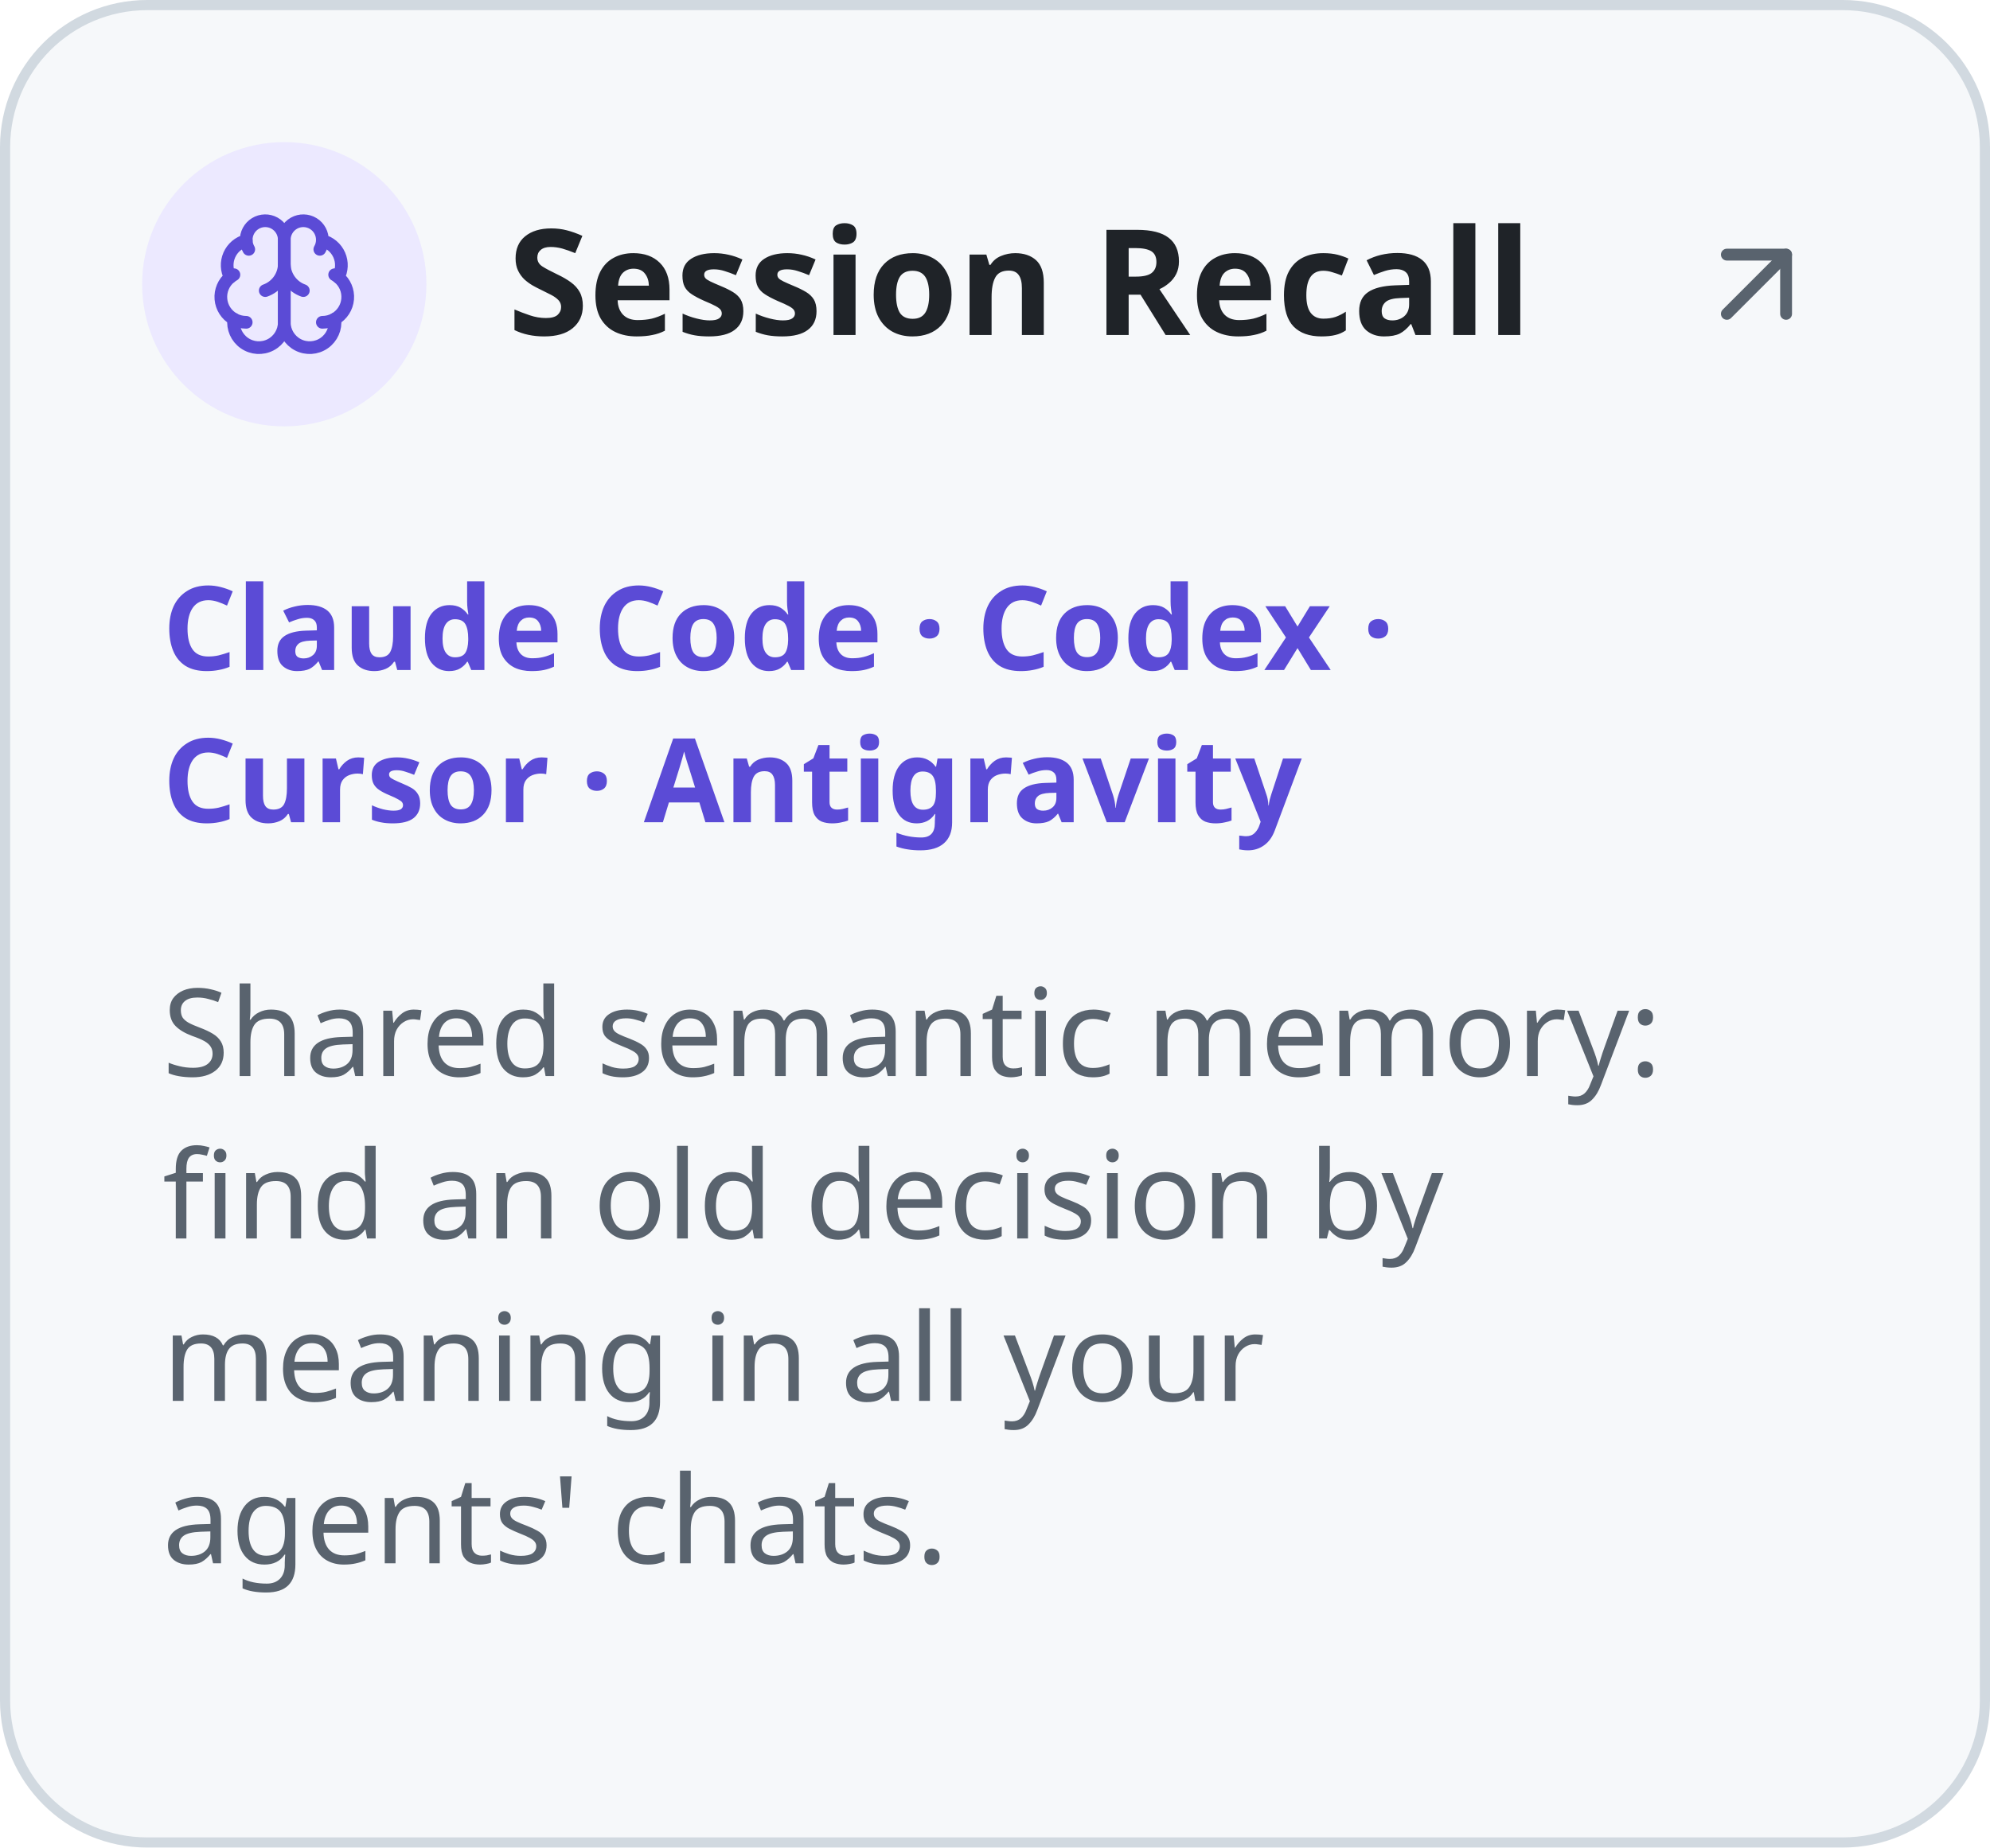
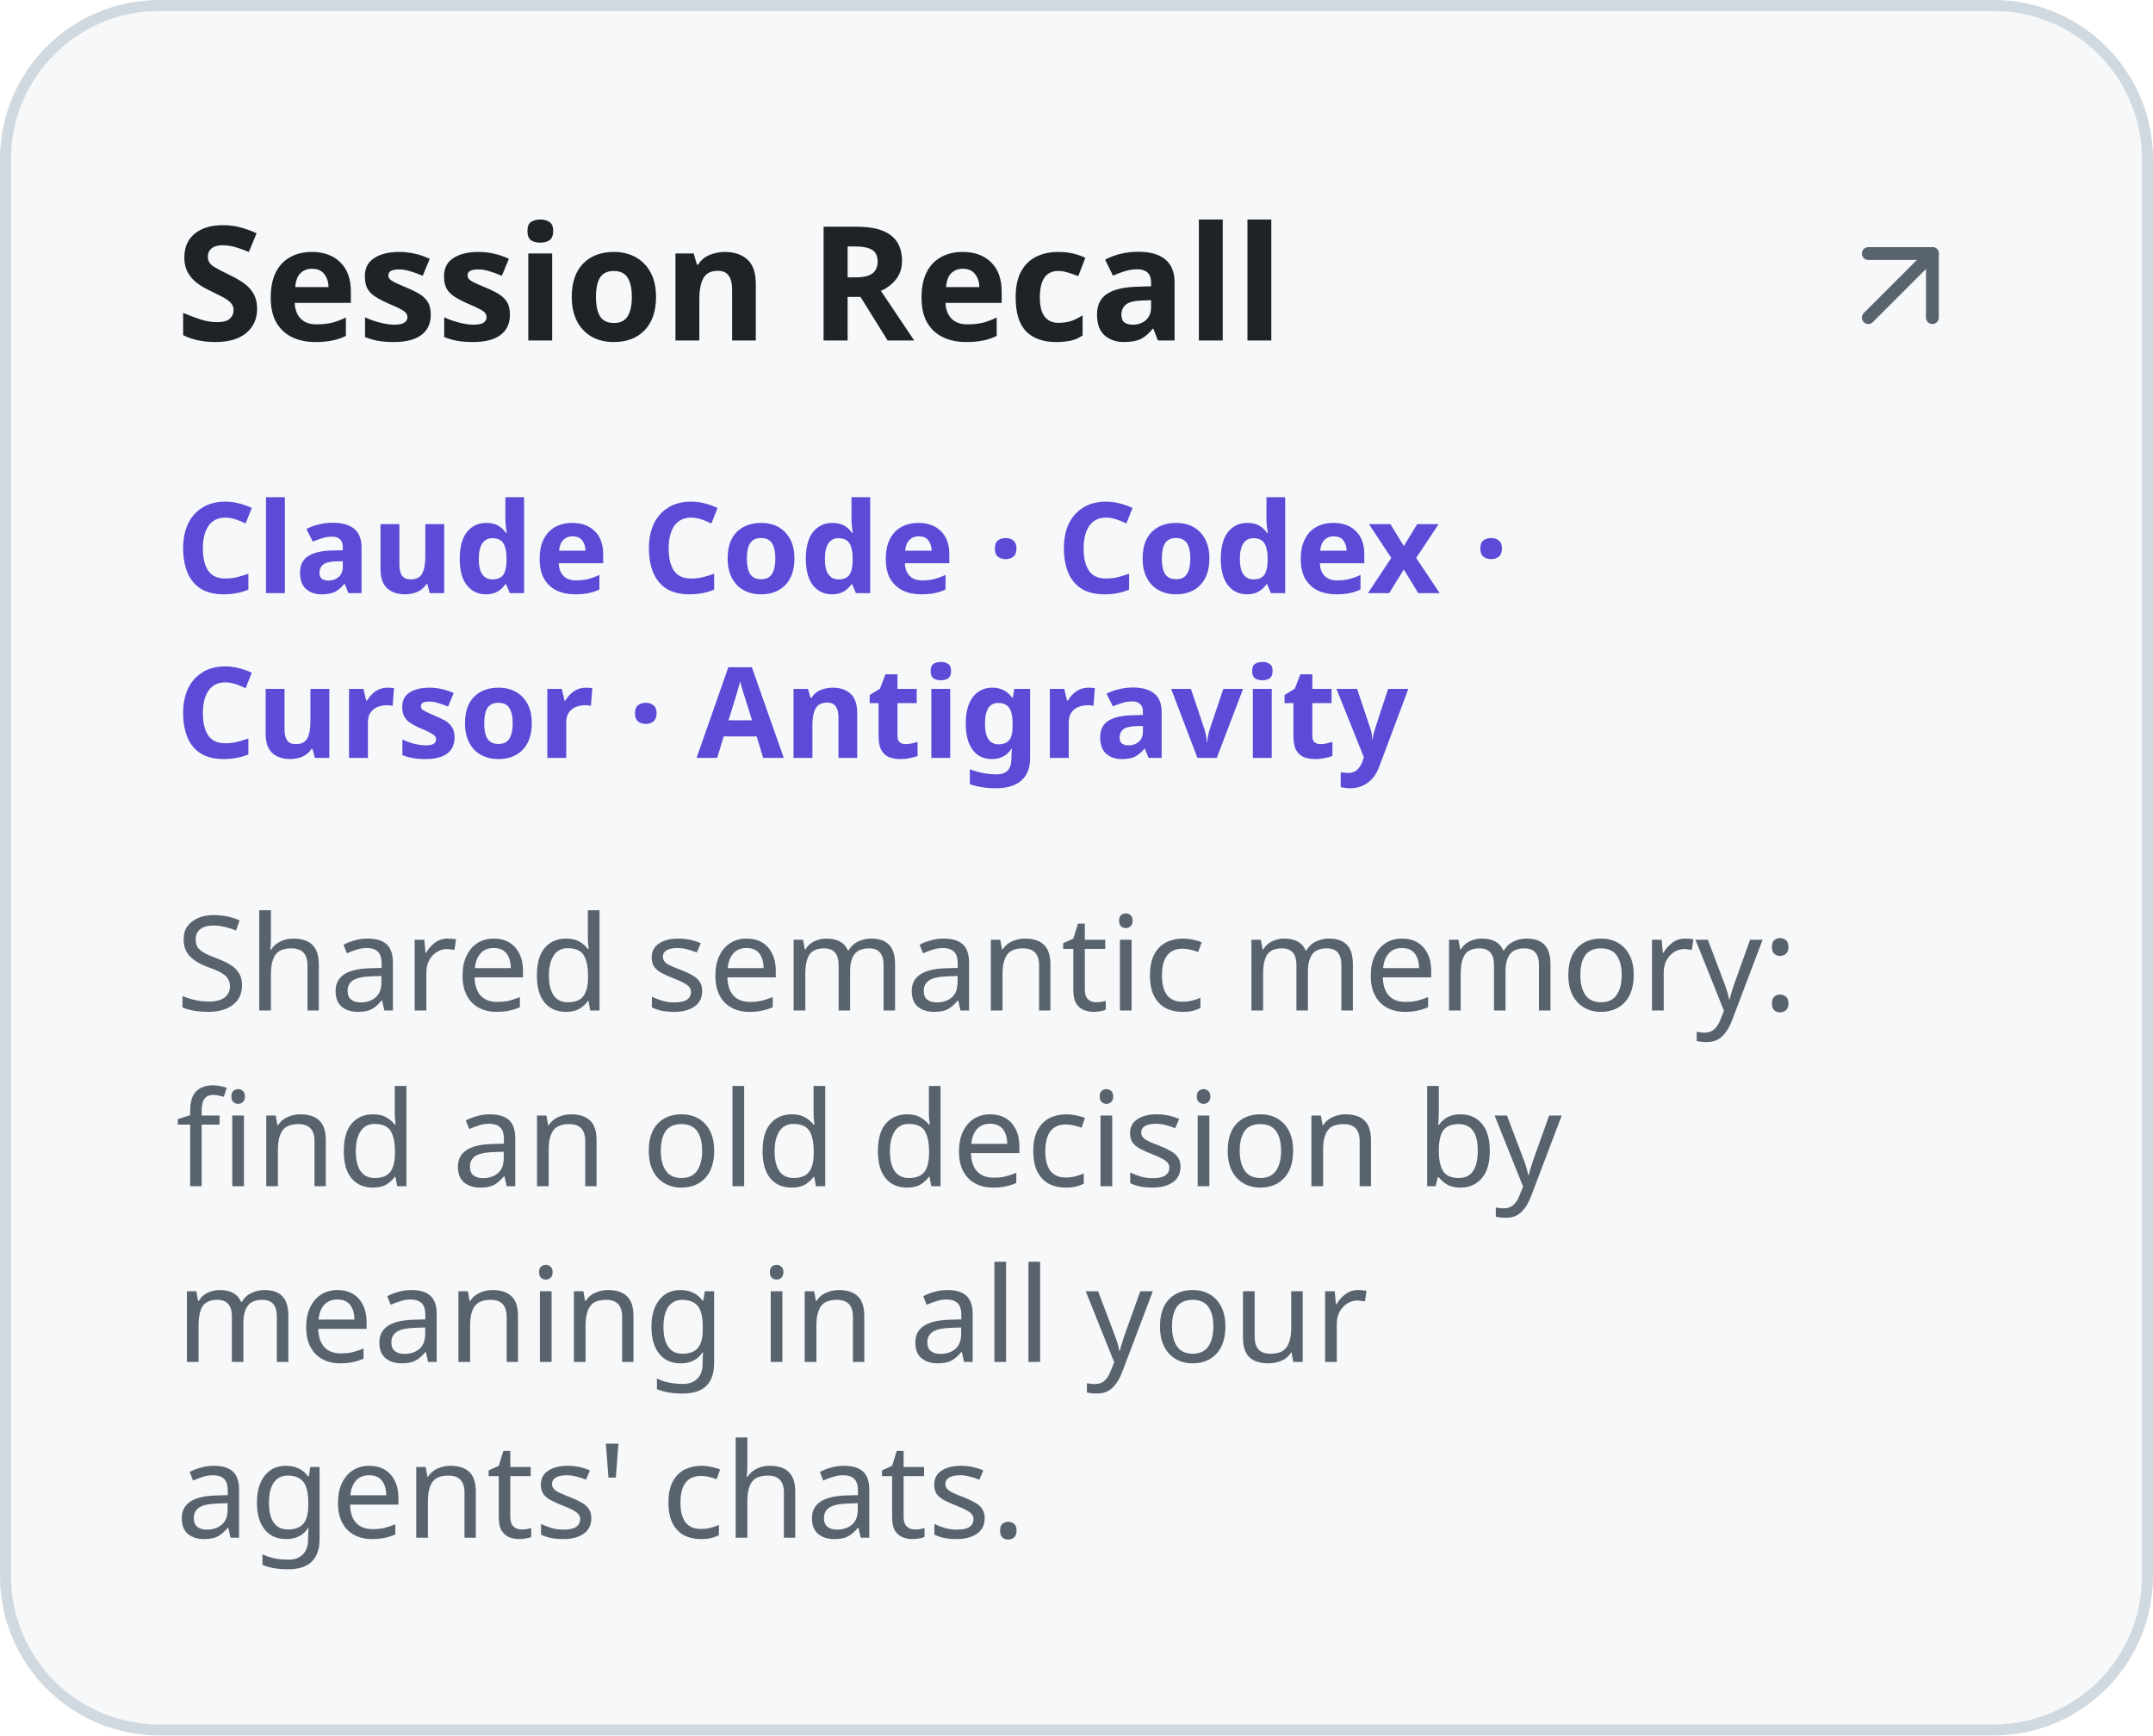
- <svg xmlns="http://www.w3.org/2000/svg" width="196" height="182" viewBox="0 0 196 182">
-   <rect x="0.5" y="0.5" width="195" height="181" rx="14" fill="#f6f8fa" stroke="#d1d9e0" />
-   <circle cx="28" cy="28" r="14" fill="#ece9ff" />
-   <g transform="translate(20.5 20.5) scale(0.625)" fill="none" stroke="#5b4bd6" stroke-width="2" stroke-linecap="round" stroke-linejoin="round">
-     <path d="M12 5a3 3 0 1 0-5.997.125 4 4 0 0 0-2.526 5.77 4 4 0 0 0 .556 6.588A4 4 0 1 0 12 18Z" />
-     <path d="M12 5a3 3 0 1 1 5.997.125 4 4 0 0 1 2.526 5.77 4 4 0 0 1-.556 6.588A4 4 0 1 1 12 18Z" />
-     <path d="M15 13a4.5 4.5 0 0 1-3-4 4.5 4.5 0 0 1-3 4" />
-     <path d="M17.599 6.5a3 3 0 0 0 .399-1.375" />
-     <path d="M6.003 5.125A3 3 0 0 0 6.401 6.5" />
-     <path d="M3.477 10.896a4 4 0 0 1 .585-.396" />
-     <path d="M19.938 10.5a4 4 0 0 1 .585.396" />
-     <path d="M6 18a4 4 0 0 1-1.967-.516" />
-     <path d="M19.967 17.484A4 4 0 0 1 18 18" />
-   </g>
-   <text x="50" y="33" text-anchor="start" font-family="-apple-system, BlinkMacSystemFont, 'Segoe UI', 'Noto Sans', Helvetica, Arial, sans-serif" font-size="14.5" font-weight="600" fill="#1f2328">Session Recall</text>
-   <g transform="translate(166 21.0) scale(0.5833)" fill="none" stroke="#59636e" stroke-width="2" stroke-linecap="round" stroke-linejoin="round">
+ <svg xmlns="http://www.w3.org/2000/svg" width="196" height="158" viewBox="0 0 196 158">
+   <rect x="0.5" y="0.5" width="195" height="157" rx="14" fill="#f6f8fa" stroke="#d1d9e0" />
+   <text x="16" y="31" text-anchor="start" font-family="-apple-system, BlinkMacSystemFont, 'Segoe UI', 'Noto Sans', Helvetica, Arial, sans-serif" font-size="14.5" font-weight="600" fill="#1f2328">Session Recall</text>
+   <g transform="translate(166 19.0) scale(0.5833)" fill="none" stroke="#59636e" stroke-width="2" stroke-linecap="round" stroke-linejoin="round">
    <path d="M7 7h10v10" />
    <path d="M7 17 17 7" />
  </g>
-   <text x="16" y="66" text-anchor="start" font-family="-apple-system, BlinkMacSystemFont, 'Segoe UI', 'Noto Sans', Helvetica, Arial, sans-serif" font-size="11.5" font-weight="600" fill="#5b4bd6">Claude Code · Codex ·</text>
-   <text x="16" y="81" text-anchor="start" font-family="-apple-system, BlinkMacSystemFont, 'Segoe UI', 'Noto Sans', Helvetica, Arial, sans-serif" font-size="11.5" font-weight="600" fill="#5b4bd6">Cursor · Antigravity</text>
-   <text x="16" y="106" text-anchor="start" font-family="-apple-system, BlinkMacSystemFont, 'Segoe UI', 'Noto Sans', Helvetica, Arial, sans-serif" font-size="12" font-weight="400" fill="#59636e">Shared semantic memory:</text>
-   <text x="16" y="122" text-anchor="start" font-family="-apple-system, BlinkMacSystemFont, 'Segoe UI', 'Noto Sans', Helvetica, Arial, sans-serif" font-size="12" font-weight="400" fill="#59636e">find an old decision by</text>
-   <text x="16" y="138" text-anchor="start" font-family="-apple-system, BlinkMacSystemFont, 'Segoe UI', 'Noto Sans', Helvetica, Arial, sans-serif" font-size="12" font-weight="400" fill="#59636e">meaning in all your</text>
-   <text x="16" y="154" text-anchor="start" font-family="-apple-system, BlinkMacSystemFont, 'Segoe UI', 'Noto Sans', Helvetica, Arial, sans-serif" font-size="12" font-weight="400" fill="#59636e">agents' chats.</text>
+   <text x="16" y="54" text-anchor="start" font-family="-apple-system, BlinkMacSystemFont, 'Segoe UI', 'Noto Sans', Helvetica, Arial, sans-serif" font-size="11.5" font-weight="600" fill="#5b4bd6">Claude Code · Codex ·</text>
+   <text x="16" y="69" text-anchor="start" font-family="-apple-system, BlinkMacSystemFont, 'Segoe UI', 'Noto Sans', Helvetica, Arial, sans-serif" font-size="11.5" font-weight="600" fill="#5b4bd6">Cursor · Antigravity</text>
+   <text x="16" y="92" text-anchor="start" font-family="-apple-system, BlinkMacSystemFont, 'Segoe UI', 'Noto Sans', Helvetica, Arial, sans-serif" font-size="12" font-weight="400" fill="#59636e">Shared semantic memory:</text>
+   <text x="16" y="108" text-anchor="start" font-family="-apple-system, BlinkMacSystemFont, 'Segoe UI', 'Noto Sans', Helvetica, Arial, sans-serif" font-size="12" font-weight="400" fill="#59636e">find an old decision by</text>
+   <text x="16" y="124" text-anchor="start" font-family="-apple-system, BlinkMacSystemFont, 'Segoe UI', 'Noto Sans', Helvetica, Arial, sans-serif" font-size="12" font-weight="400" fill="#59636e">meaning in all your</text>
+   <text x="16" y="140" text-anchor="start" font-family="-apple-system, BlinkMacSystemFont, 'Segoe UI', 'Noto Sans', Helvetica, Arial, sans-serif" font-size="12" font-weight="400" fill="#59636e">agents' chats.</text>
</svg>
